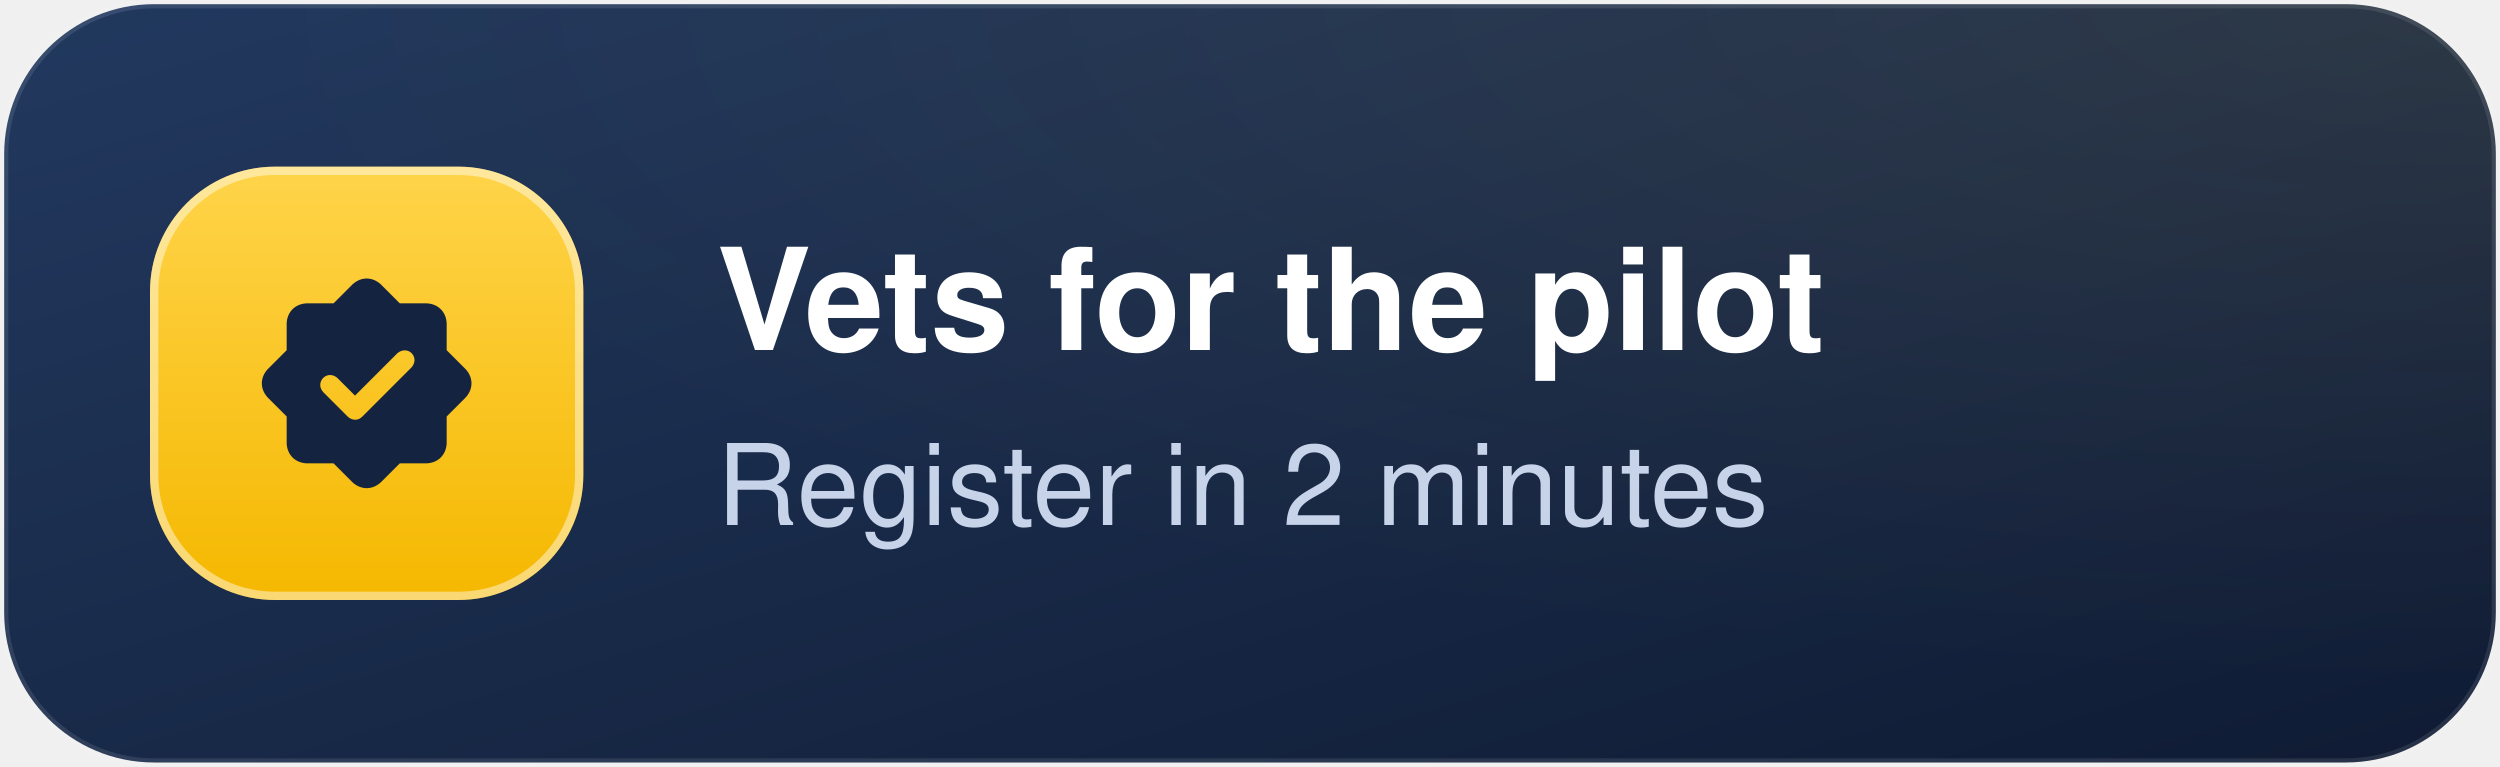
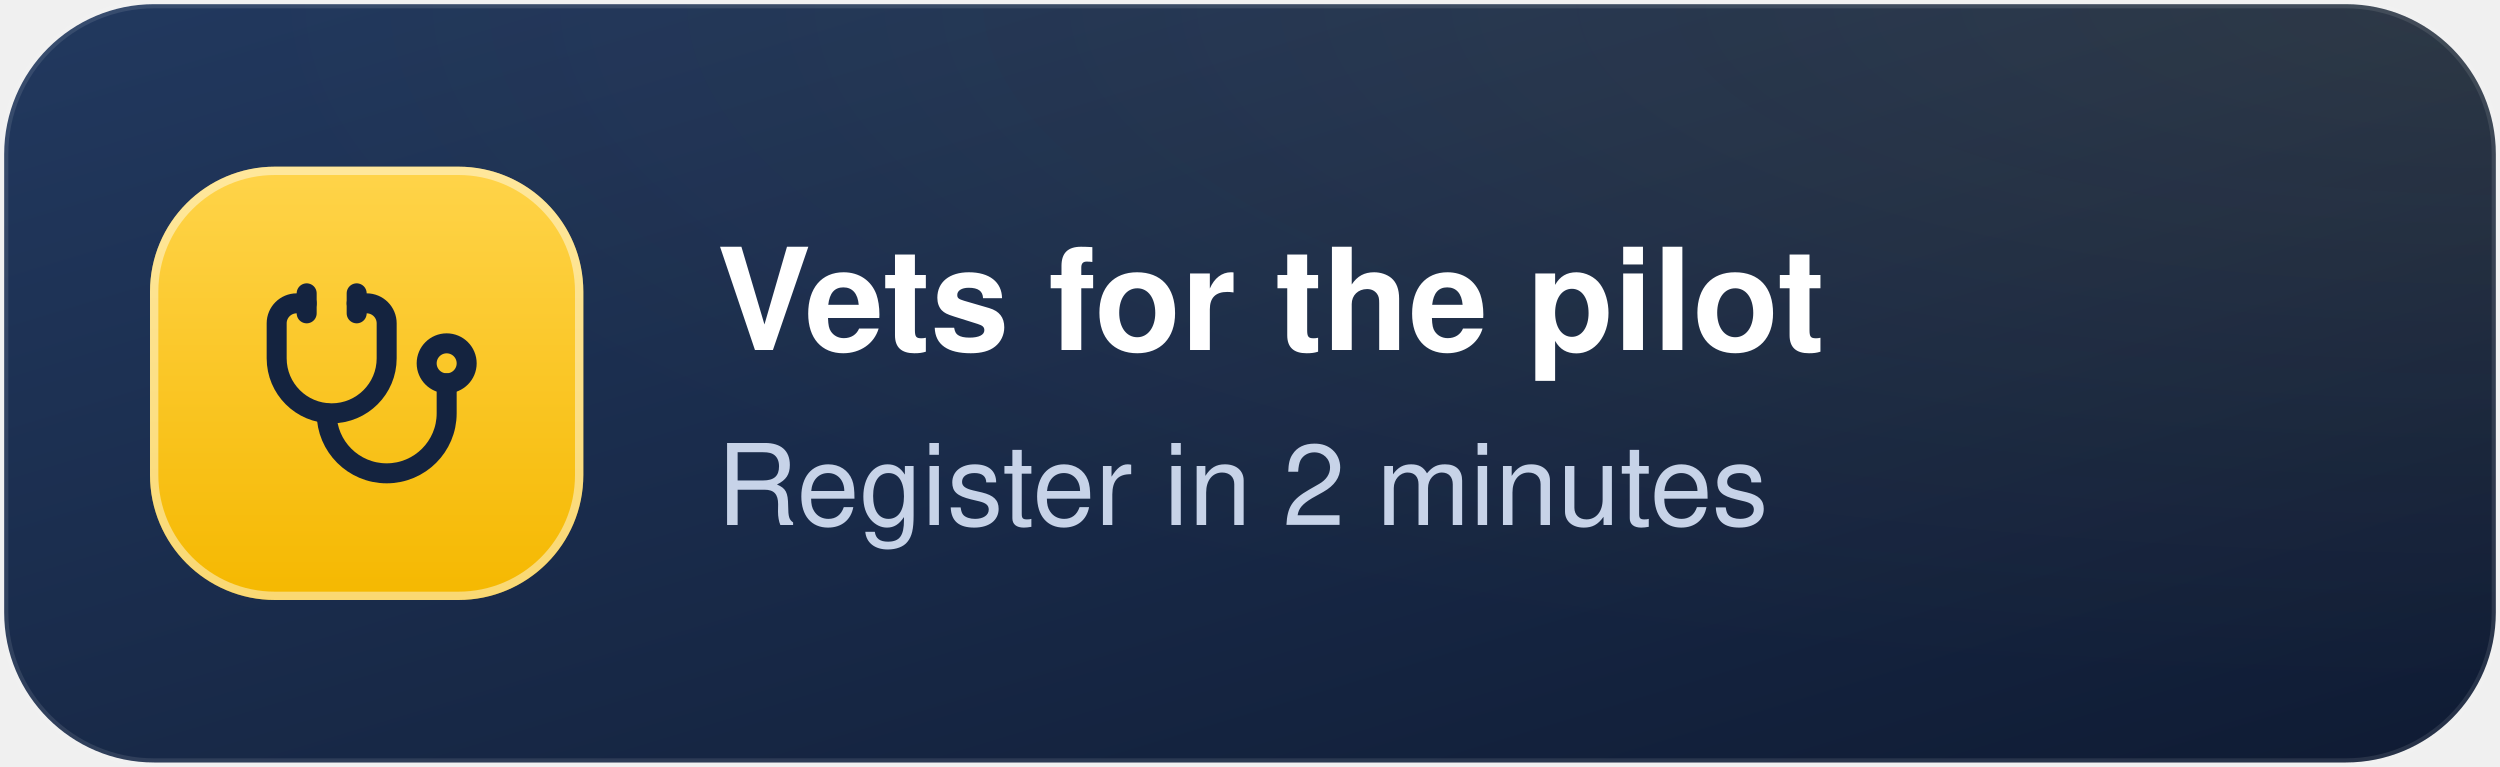
<svg xmlns="http://www.w3.org/2000/svg" width="300" height="92" viewBox="0 0 300 92" role="img" aria-label="Vets for the pilot: Register in 2 minutes">
  <defs>
    <linearGradient id="bg" x1="0" y1="0" x2="1" y2="1">
      <stop offset="0" stop-color="#22395f" />
      <stop offset="1" stop-color="#0f1b33" />
    </linearGradient>
    <linearGradient id="gold" x1="0" y1="0" x2="0" y2="1">
      <stop offset="0" stop-color="#ffd44a" />
      <stop offset="1" stop-color="#f5b800" />
    </linearGradient>
    <radialGradient id="glow" cx="1" cy="0" r="0.9">
      <stop offset="0" stop-color="#ffc629" stop-opacity=".09" />
      <stop offset="1" stop-color="#ffc629" stop-opacity="0" />
    </radialGradient>
  </defs>
  <rect x="0.5" y="0.5" width="299" height="91" rx="18" fill="url(#bg)" />
  <rect x="0.5" y="0.5" width="299" height="91" rx="18" fill="url(#glow)" />
  <rect x="0.5" y="0.5" width="299" height="91" rx="18" fill="none" stroke="#ffffff" stroke-opacity=".1" />
  <rect x="18" y="20" width="52" height="52" rx="15" fill="url(#gold)" />
  <rect x="18.5" y="20.5" width="51" height="51" rx="14.5" fill="none" stroke="#ffffff" stroke-opacity=".45" />
  <g transform="translate(29.6 31.6) scale(1.2)" color="#14233f">
-     <path fill="currentColor" d="M15.313 4.001H18c1.146.046 1.954.853 2 2v2.686l1.899 1.9c.778.851.778 1.977 0 2.828L20 15.314v2.687c-.046 1.146-.854 1.954-2 2h-2.687L13.414 21.9c-.851.778-1.977.778-2.828 0l-1.9-1.899H6c-1.147-.046-1.954-.854-2-2v-2.687l-1.9-1.899c-.778-.851-.778-1.977 0-2.828l1.9-1.9V6.001c.046-1.147.853-1.954 2-2h2.686l1.9-1.9c.851-.778 1.977-.778 2.828 0Zm-4.478 9.227L9.066 11.46c-.337-.295-.795-.394-1.201-.163a1 1 0 0 0-.473.616c-.094.359.024.691.26.962l2.476 2.474c.337.295.795.395 1.201.163l.213-.163l4.951-4.952c.295-.337.394-.795.163-1.201c-.339-.593-1.092-.637-1.577-.213Z" />
+     <g fill="none" stroke="currentColor" stroke-linecap="round" stroke-linejoin="round" stroke-width="2">
+       <path d="M6 4H5a2 2 0 0 0-2 2v3.5a5.5 5.5 0 0 0 11 0V6a2 2 0 0 0-2-2h-1" />
+       <path d="M8 15a6 6 0 1 0 12 0v-3m-9-9v2M6 3v2" />
+       <path d="M18 10a2 2 0 1 0 4 0a2 2 0 1 0-4 0" />
+     </g>
  </g>
  <text x="86" y="42" font-family="-apple-system, BlinkMacSystemFont, Segoe UI, Helvetica, Arial, sans-serif" font-size="17" font-weight="700" fill="#ffffff">Vets for the pilot</text>
  <text x="86" y="63" font-family="-apple-system, BlinkMacSystemFont, Segoe UI, Helvetica, Arial, sans-serif" font-size="13.5" font-weight="500" fill="#c7d3e8">Register in 2 minutes</text>
</svg>
